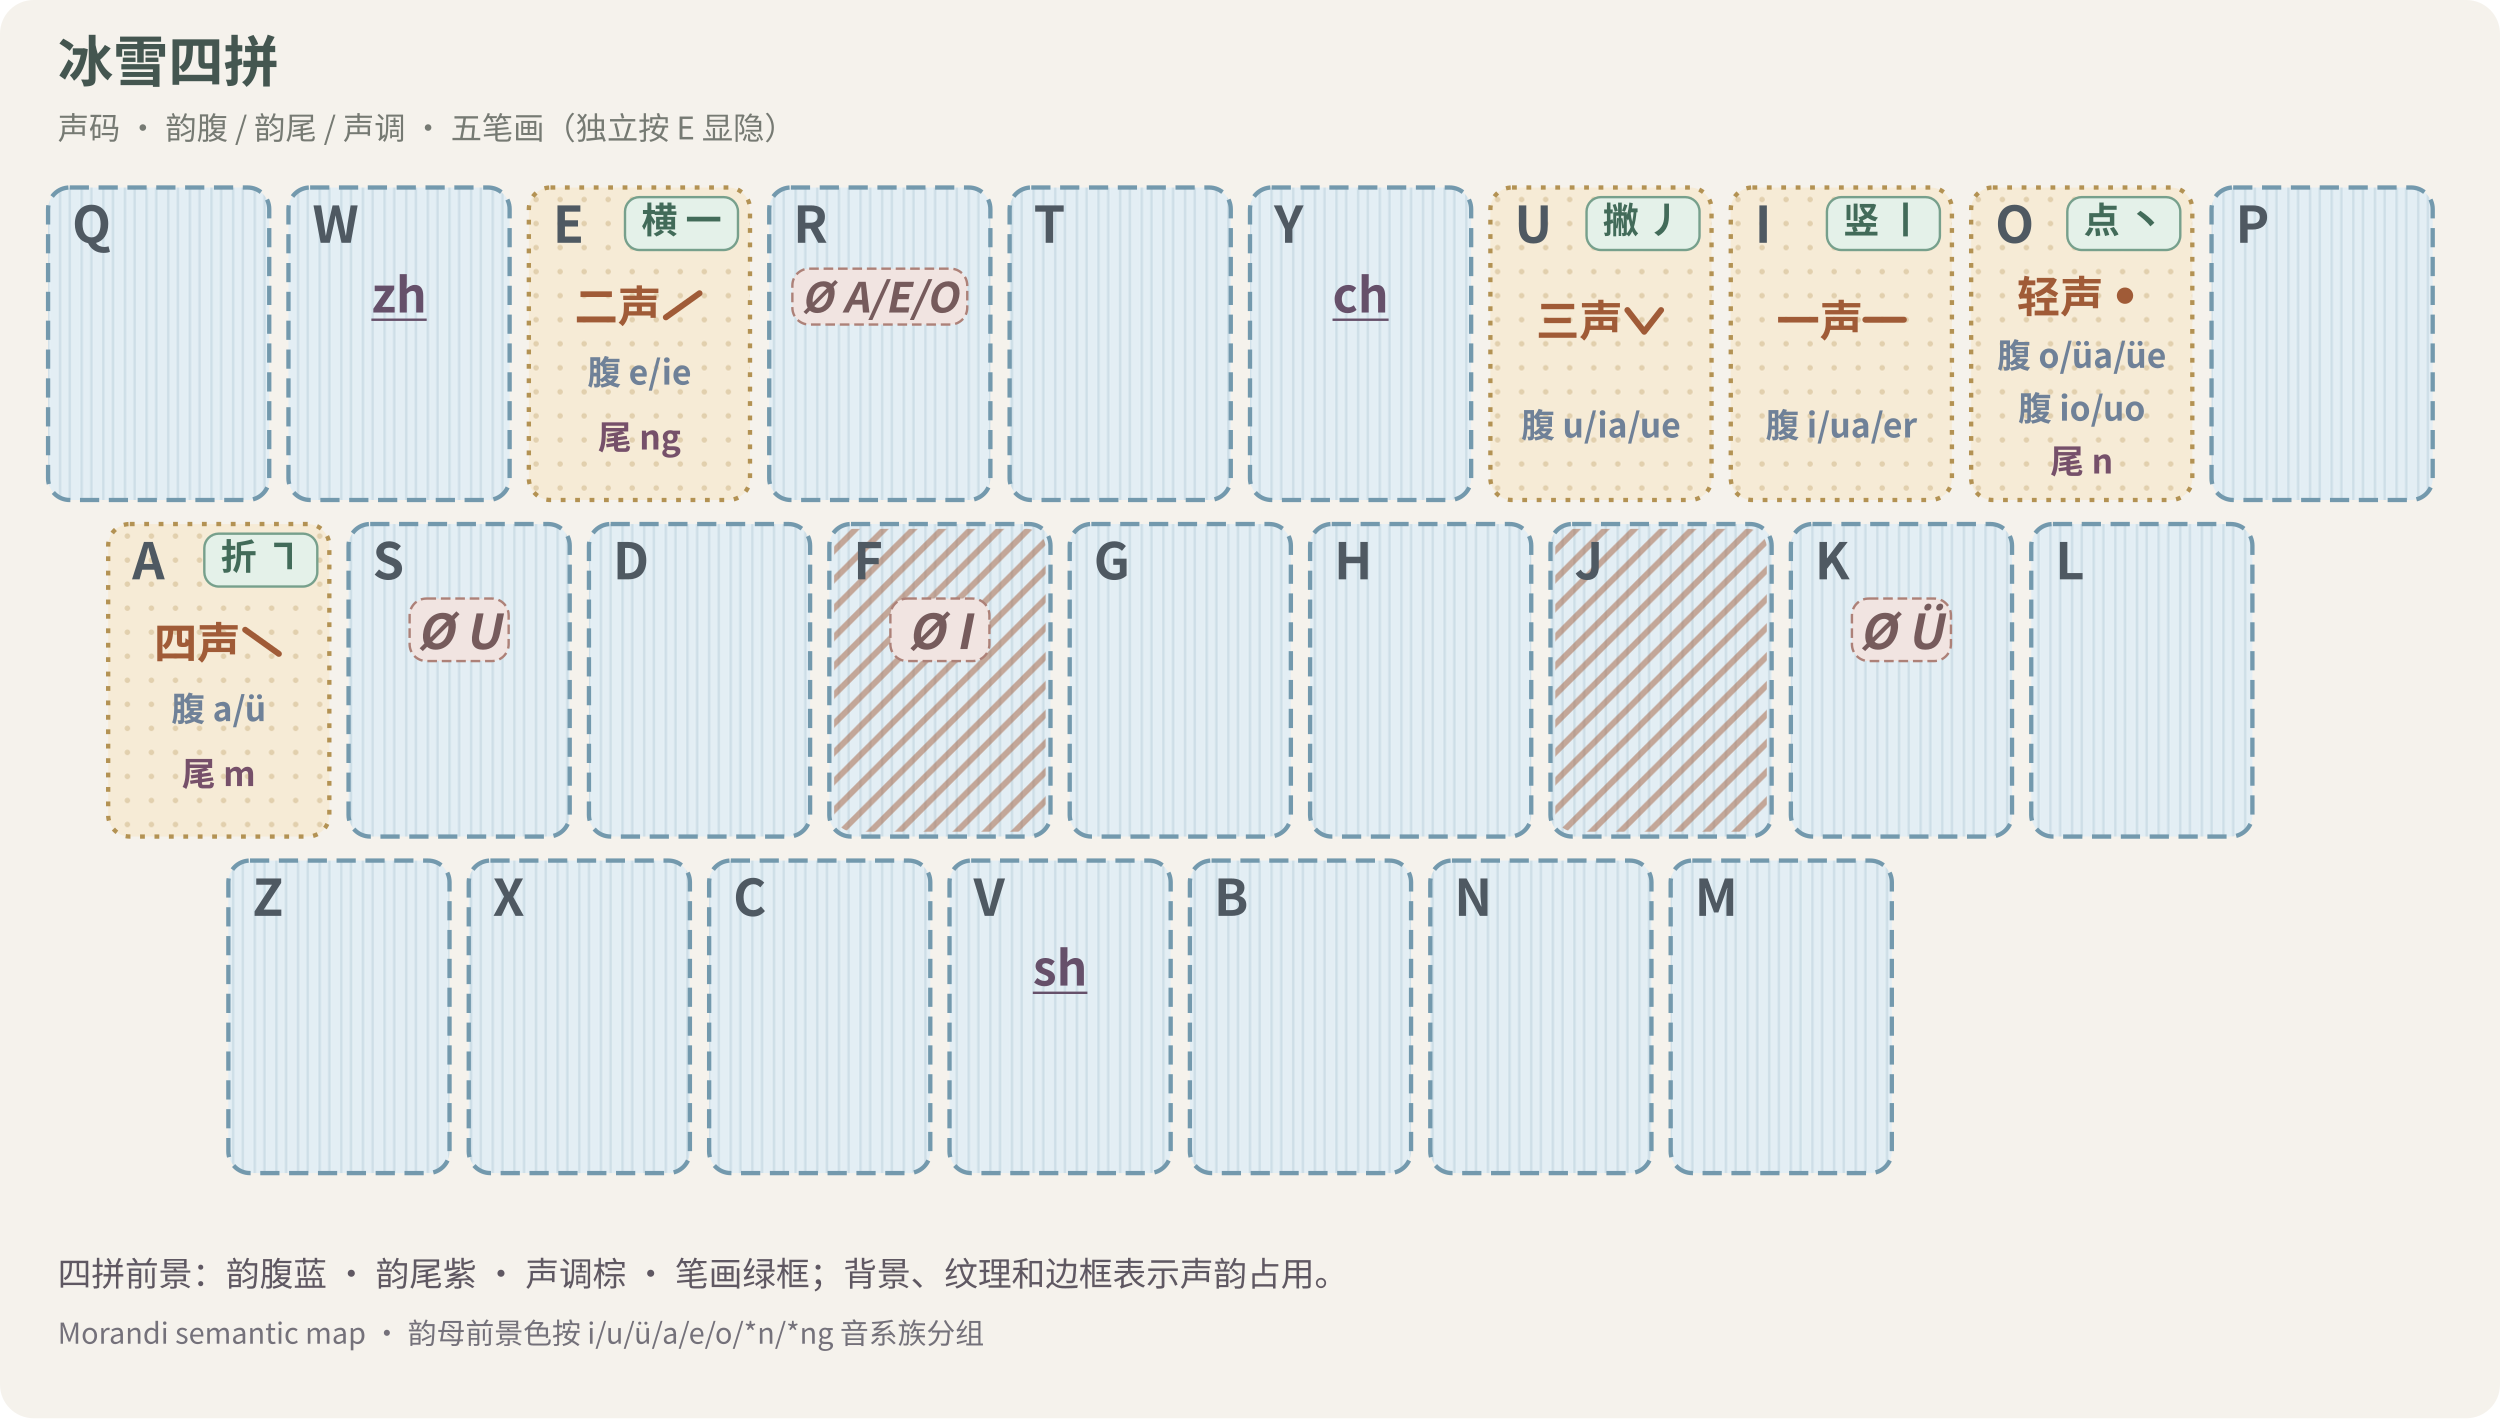
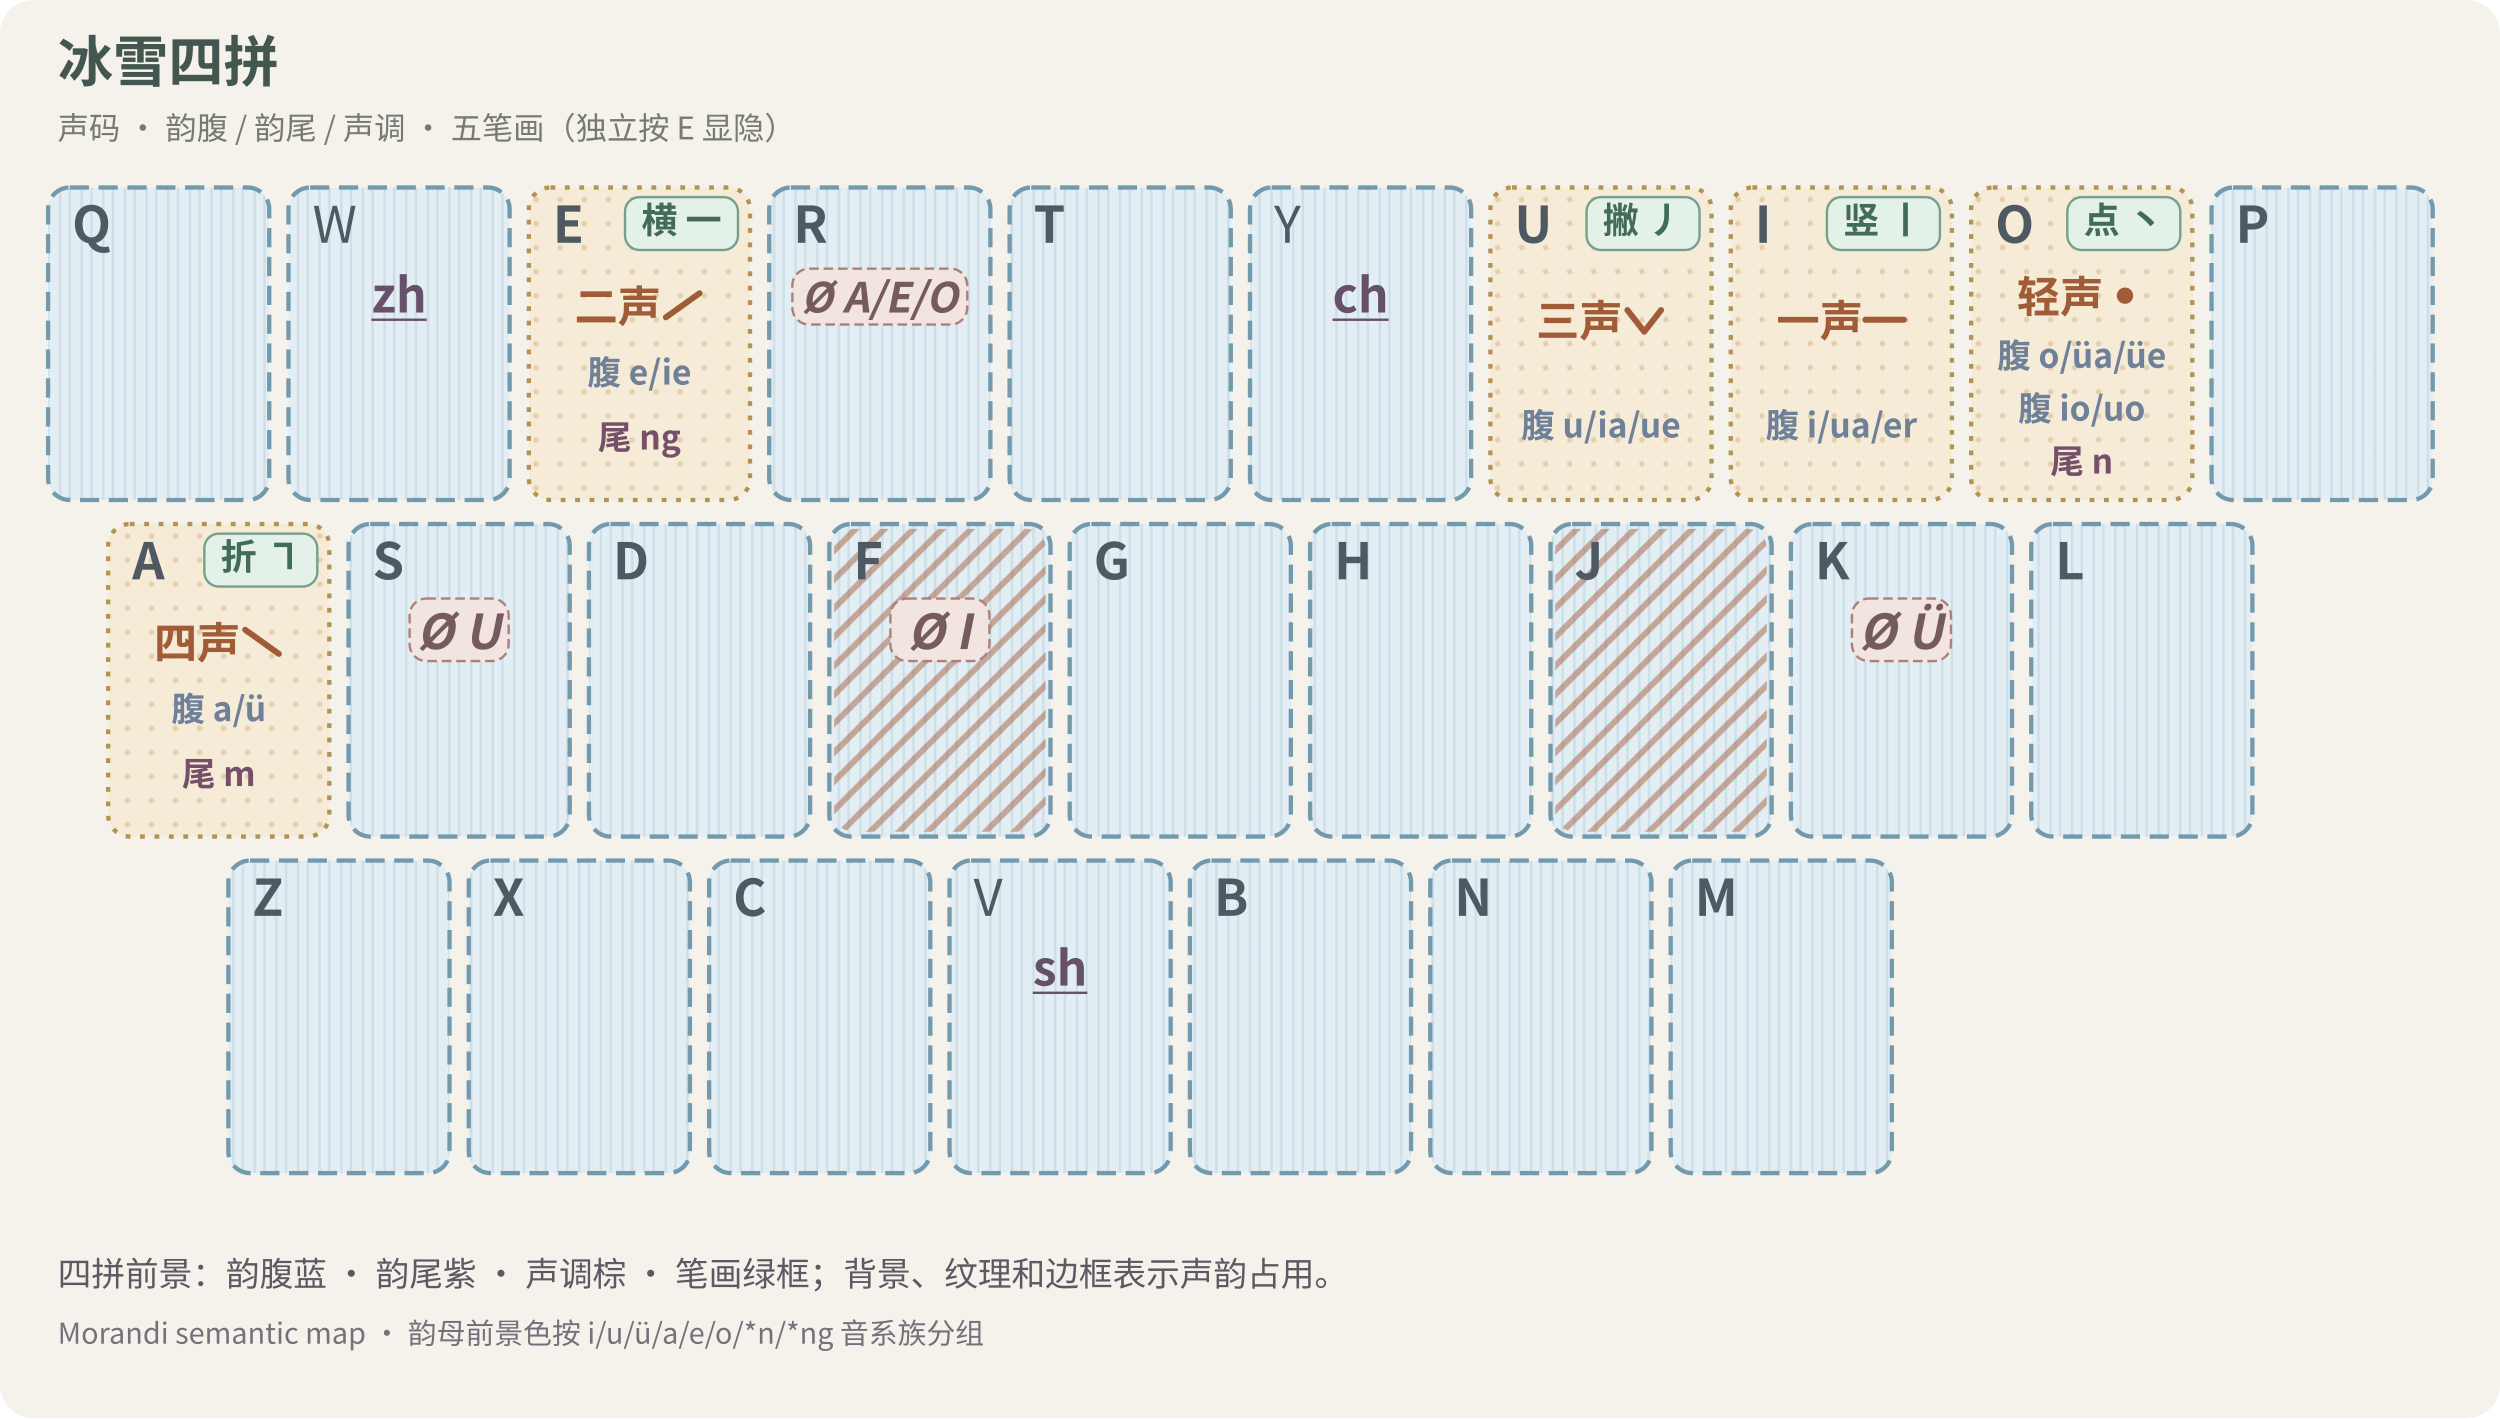
<svg xmlns="http://www.w3.org/2000/svg" class="keysvg nf4-keysvg" viewBox="0 0 1040 590" role="img" aria-labelledby="title desc">
  <defs>
    <pattern id="nf4-both" width="12" height="12" patternUnits="userSpaceOnUse">
      <rect width="12" height="12" fill="#fbfaf7" />
    </pattern>
    <pattern id="nf4-ionly" width="9" height="9" patternUnits="userSpaceOnUse">
      <rect width="9" height="9" fill="#e3eef4" />
      <path d="M2 0V9M7 0V9" stroke="#7399ad" stroke-opacity=".18" />
    </pattern>
    <pattern id="nf4-ronly" width="10" height="10" patternUnits="userSpaceOnUse">
      <rect width="10" height="10" fill="#f6ebd6" />
      <circle cx="3" cy="3" r="1.15" fill="#b39253" fill-opacity=".3" />
    </pattern>
    <pattern id="nf4-none" width="10" height="10" patternUnits="userSpaceOnUse">
      <rect width="10" height="10" fill="#eeece8" />
      <path d="M0 10L10 0" stroke="#aaa6a4" stroke-opacity=".14" />
    </pattern>
    <pattern id="nf4-multi" width="9" height="9" patternUnits="userSpaceOnUse">
      <rect width="9" height="9" fill="#f8efe2" />
      <path d="M-2 2L2-2M0 9L9 0M7 11L11 7" stroke="#9a784e" stroke-width="1.6" stroke-opacity=".27" />
    </pattern>
    <pattern id="nf4-anchor" width="12" height="12" patternUnits="userSpaceOnUse">
      <path d="M-3 3L3-3M0 12L12 0M9 15L15 9" stroke="#a05b37" stroke-width="2.5" stroke-opacity=".48" />
    </pattern>
  </defs>
  <rect width="1040" height="590" rx="14" fill="#f5f2ec" />
  <text x="24" y="34" font-family="Microsoft YaHei UI, Noto Sans CJK SC, sans-serif" font-size="23" fill="#445650" text-anchor="start" font-weight="760">冰雪四拼</text>
  <text x="24" y="58" font-family="Microsoft YaHei UI, Noto Sans CJK SC, sans-serif" font-size="13" fill="#767a73" text-anchor="start" font-weight="500">声码 · 韵腹 / 韵尾 / 声调 · 五笔画（独立按 E 显隐）</text>
  <g data-key="Q" data-role="initial-only">
    <clipPath id="snow_sipin-clip-0-0">
      <rect x="23" y="81" width="86" height="124" rx="7" />
    </clipPath>
    <rect x="20" y="78" width="92" height="130" rx="9" fill="url(#nf4-ionly)" stroke="#7399ad" stroke-width="1.8" stroke-dasharray="8 4" />
    <g clip-path="url(#snow_sipin-clip-0-0)">
      <text x="30" y="101" font-family="Microsoft YaHei UI, Noto Sans CJK SC, sans-serif" font-size="21" fill="#4f5962" text-anchor="start" font-weight="800" data-key-label="true">Q</text>
    </g>
  </g>
  <g data-key="W" data-role="initial-only">
    <clipPath id="snow_sipin-clip-0-1">
      <rect x="123" y="81" width="86" height="124" rx="7" />
    </clipPath>
    <rect x="120" y="78" width="92" height="130" rx="9" fill="url(#nf4-ionly)" stroke="#7399ad" stroke-width="1.8" stroke-dasharray="8 4" />
    <g clip-path="url(#snow_sipin-clip-0-1)">
-       <text x="130" y="101" font-family="Microsoft YaHei UI, Noto Sans CJK SC, sans-serif" font-size="21" fill="#4f5962" text-anchor="start" font-weight="800" data-key-label="true">W</text>
+       <text x="130" y="101" font-family="Microsoft YaHei UI, Noto Sans CJK SC, sans-serif" font-size="21" fill="#4f5962" text-anchor="start" font-weight="500" data-key-label="true">W</text>
      <text x="166" y="130" text-anchor="middle" font-family="Microsoft YaHei UI, Noto Sans CJK SC, sans-serif" font-size="20" font-weight="700" text-decoration="underline" fill="#66506a">zh</text>
    </g>
  </g>
  <g data-key="E" data-role="rhyme-auxiliary">
    <clipPath id="snow_sipin-clip-0-2">
      <rect x="223" y="81" width="86" height="124" rx="7" />
    </clipPath>
    <rect x="220" y="78" width="92" height="130" rx="9" fill="url(#nf4-ronly)" stroke="#b39253" stroke-width="1.8" stroke-dasharray="2 4" />
    <g clip-path="url(#snow_sipin-clip-0-2)">
      <text x="230" y="101" font-family="Microsoft YaHei UI, Noto Sans CJK SC, sans-serif" font-size="21" fill="#4f5962" text-anchor="start" font-weight="800" data-key-label="true">E</text>
      <g data-aux-badge="stroke">
        <rect x="260" y="82" width="47" height="22" rx="6" fill="#e4f1e9" stroke="#77a08c" />
        <text x="283.5" y="97" font-family="Microsoft YaHei UI, Noto Sans CJK SC, sans-serif" font-size="15" fill="#426b59" text-anchor="middle" font-weight="750" data-aux-kind="stroke">横 一</text>
      </g>
      <text x="266" y="160" font-family="Microsoft YaHei UI, Noto Sans CJK SC, sans-serif" font-size="14" fill="#6f8198" text-anchor="middle" font-weight="700" data-aux-kind="abdomen">腹 e/ie</text>
      <text x="266" y="187" font-family="Microsoft YaHei UI, Noto Sans CJK SC, sans-serif" font-size="14" fill="#76506a" text-anchor="middle" font-weight="700" data-aux-kind="tail">尾 ng</text>
      <text x="257" y="134" font-family="LXGW WenKai GB, LXGW WenKai, Kaiti SC, STKaiti, KaiTi, AR PL KaitiM GB, serif" font-size="18" fill="#a05b37" text-anchor="middle" font-weight="800" data-aux-kind="tone">二声</text>
      <g transform="translate(284 127)" data-aux-mark="tone" data-tone-mark="ˊ" data-mark-x="284" data-mark-y="127" data-mark-size="18" fill="none" stroke="#a05b37" stroke-width="2.5" stroke-linecap="round" stroke-linejoin="round">
        <path d="M-7 5L7-5" />
      </g>
    </g>
  </g>
  <g data-key="R" data-role="initial-only">
    <clipPath id="snow_sipin-clip-0-3">
      <rect x="323" y="81" width="86" height="124" rx="7" />
    </clipPath>
    <rect x="320" y="78" width="92" height="130" rx="9" fill="url(#nf4-ionly)" stroke="#7399ad" stroke-width="1.8" stroke-dasharray="8 4" />
    <g clip-path="url(#snow_sipin-clip-0-3)">
      <text x="330" y="101" font-family="Microsoft YaHei UI, Noto Sans CJK SC, sans-serif" font-size="21" fill="#4f5962" text-anchor="start" font-weight="800" data-key-label="true">R</text>
      <rect x="329.621" y="111.759" width="72.759" height="23.241" rx="7" fill="#f1e4e1" stroke="#ad8178" stroke-dasharray="4 2" />
      <text x="366" y="130" text-anchor="middle" font-family="Microsoft YaHei UI, Noto Sans CJK SC, sans-serif" font-size="17.241" font-weight="700" font-style="italic" fill="#765b5c">Ø A/E/O</text>
    </g>
  </g>
  <g data-key="T" data-role="initial-only">
    <clipPath id="snow_sipin-clip-0-4">
      <rect x="423" y="81" width="86" height="124" rx="7" />
    </clipPath>
    <rect x="420" y="78" width="92" height="130" rx="9" fill="url(#nf4-ionly)" stroke="#7399ad" stroke-width="1.8" stroke-dasharray="8 4" />
    <g clip-path="url(#snow_sipin-clip-0-4)">
      <text x="430" y="101" font-family="Microsoft YaHei UI, Noto Sans CJK SC, sans-serif" font-size="21" fill="#4f5962" text-anchor="start" font-weight="800" data-key-label="true">T</text>
    </g>
  </g>
  <g data-key="Y" data-role="initial-only">
    <clipPath id="snow_sipin-clip-0-5">
      <rect x="523" y="81" width="86" height="124" rx="7" />
    </clipPath>
    <rect x="520" y="78" width="92" height="130" rx="9" fill="url(#nf4-ionly)" stroke="#7399ad" stroke-width="1.8" stroke-dasharray="8 4" />
    <g clip-path="url(#snow_sipin-clip-0-5)">
-       <text x="530" y="101" font-family="Microsoft YaHei UI, Noto Sans CJK SC, sans-serif" font-size="21" fill="#4f5962" text-anchor="start" font-weight="800" data-key-label="true">Y</text>
+       <text x="530" y="101" font-family="Microsoft YaHei UI, Noto Sans CJK SC, sans-serif" font-size="21" fill="#4f5962" text-anchor="start" font-weight="500" data-key-label="true">Y</text>
      <text x="566" y="130" text-anchor="middle" font-family="Microsoft YaHei UI, Noto Sans CJK SC, sans-serif" font-size="20" font-weight="700" text-decoration="underline" fill="#66506a">ch</text>
    </g>
  </g>
  <g data-key="U" data-role="rhyme-auxiliary">
    <clipPath id="snow_sipin-clip-0-6">
      <rect x="623" y="81" width="86" height="124" rx="7" />
    </clipPath>
    <rect x="620" y="78" width="92" height="130" rx="9" fill="url(#nf4-ronly)" stroke="#b39253" stroke-width="1.8" stroke-dasharray="2 4" />
    <g clip-path="url(#snow_sipin-clip-0-6)">
      <text x="630" y="101" font-family="Microsoft YaHei UI, Noto Sans CJK SC, sans-serif" font-size="21" fill="#4f5962" text-anchor="start" font-weight="800" data-key-label="true">U</text>
      <g data-aux-badge="stroke">
        <rect x="660" y="82" width="47" height="22" rx="6" fill="#e4f1e9" stroke="#77a08c" />
        <text x="683.5" y="97" font-family="Microsoft YaHei UI, Noto Sans CJK SC, sans-serif" font-size="15" fill="#426b59" text-anchor="middle" font-weight="750" data-aux-kind="stroke">撇 丿</text>
      </g>
      <text x="666" y="182" font-family="Microsoft YaHei UI, Noto Sans CJK SC, sans-serif" font-size="14" fill="#6f8198" text-anchor="middle" font-weight="700" data-aux-kind="abdomen">腹 u/ia/ue</text>
      <text x="657" y="140" font-family="LXGW WenKai GB, LXGW WenKai, Kaiti SC, STKaiti, KaiTi, AR PL KaitiM GB, serif" font-size="18" fill="#a05b37" text-anchor="middle" font-weight="800" data-aux-kind="tone">三声</text>
      <g transform="translate(684 133)" data-aux-mark="tone" data-tone-mark="ˇ" data-mark-x="684" data-mark-y="133" data-mark-size="18" fill="none" stroke="#a05b37" stroke-width="2.5" stroke-linecap="round" stroke-linejoin="round">
        <path d="M-7-4L0 5L7-4" />
      </g>
    </g>
  </g>
  <g data-key="I" data-role="rhyme-auxiliary">
    <clipPath id="snow_sipin-clip-0-7">
      <rect x="723" y="81" width="86" height="124" rx="7" />
    </clipPath>
    <rect x="720" y="78" width="92" height="130" rx="9" fill="url(#nf4-ronly)" stroke="#b39253" stroke-width="1.8" stroke-dasharray="2 4" />
    <g clip-path="url(#snow_sipin-clip-0-7)">
      <text x="730" y="101" font-family="Microsoft YaHei UI, Noto Sans CJK SC, sans-serif" font-size="21" fill="#4f5962" text-anchor="start" font-weight="800" data-key-label="true">I</text>
      <g data-aux-badge="stroke">
        <rect x="760" y="82" width="47" height="22" rx="6" fill="#e4f1e9" stroke="#77a08c" />
        <text x="783.5" y="97" font-family="Microsoft YaHei UI, Noto Sans CJK SC, sans-serif" font-size="15" fill="#426b59" text-anchor="middle" font-weight="750" data-aux-kind="stroke">竖 丨</text>
      </g>
      <text x="766" y="182" font-family="Microsoft YaHei UI, Noto Sans CJK SC, sans-serif" font-size="14" fill="#6f8198" text-anchor="middle" font-weight="700" data-aux-kind="abdomen">腹 i/ua/er</text>
      <text x="757" y="140" font-family="LXGW WenKai GB, LXGW WenKai, Kaiti SC, STKaiti, KaiTi, AR PL KaitiM GB, serif" font-size="18" fill="#a05b37" text-anchor="middle" font-weight="800" data-aux-kind="tone">一声</text>
      <g transform="translate(784 133)" data-aux-mark="tone" data-tone-mark="ˉ" data-mark-x="784" data-mark-y="133" data-mark-size="18" fill="none" stroke="#a05b37" stroke-width="2.5" stroke-linecap="round" stroke-linejoin="round">
        <path d="M-8 0H8" />
      </g>
    </g>
  </g>
  <g data-key="O" data-role="rhyme-auxiliary">
    <clipPath id="snow_sipin-clip-0-8">
      <rect x="823" y="81" width="86" height="124" rx="7" />
    </clipPath>
    <rect x="820" y="78" width="92" height="130" rx="9" fill="url(#nf4-ronly)" stroke="#b39253" stroke-width="1.8" stroke-dasharray="2 4" />
    <g clip-path="url(#snow_sipin-clip-0-8)">
      <text x="830" y="101" font-family="Microsoft YaHei UI, Noto Sans CJK SC, sans-serif" font-size="21" fill="#4f5962" text-anchor="start" font-weight="800" data-key-label="true">O</text>
      <g data-aux-badge="stroke">
        <rect x="860" y="82" width="47" height="22" rx="6" fill="#e4f1e9" stroke="#77a08c" />
        <text x="883.5" y="97" font-family="Microsoft YaHei UI, Noto Sans CJK SC, sans-serif" font-size="15" fill="#426b59" text-anchor="middle" font-weight="750" data-aux-kind="stroke">点 丶</text>
      </g>
      <text x="866" y="153" font-family="Microsoft YaHei UI, Noto Sans CJK SC, sans-serif" font-size="14" fill="#6f8198" text-anchor="middle" font-weight="700" data-aux-kind="abdomen">腹 o/üa/üe</text>
      <text x="866" y="175" font-family="Microsoft YaHei UI, Noto Sans CJK SC, sans-serif" font-size="14" fill="#6f8198" text-anchor="middle" font-weight="700" data-aux-kind="abdomen">腹 io/uo</text>
      <text x="866" y="197" font-family="Microsoft YaHei UI, Noto Sans CJK SC, sans-serif" font-size="14" fill="#76506a" text-anchor="middle" font-weight="700" data-aux-kind="tail">尾 n</text>
      <text x="857" y="130" font-family="LXGW WenKai GB, LXGW WenKai, Kaiti SC, STKaiti, KaiTi, AR PL KaitiM GB, serif" font-size="18" fill="#a05b37" text-anchor="middle" font-weight="800" data-aux-kind="tone">轻声</text>
      <g transform="translate(884 123)" data-aux-mark="tone" data-tone-mark="·" data-mark-x="884" data-mark-y="123" data-mark-size="18" fill="none" stroke="#a05b37" stroke-width="2.5" stroke-linecap="round" stroke-linejoin="round">
        <circle cx="0" cy="0" r="3.4" fill="#a05b37" stroke="none" />
      </g>
    </g>
  </g>
  <g data-key="P" data-role="initial-only">
    <clipPath id="snow_sipin-clip-0-9">
      <rect x="923" y="81" width="86" height="124" rx="7" />
    </clipPath>
    <rect x="920" y="78" width="92" height="130" rx="9" fill="url(#nf4-ionly)" stroke="#7399ad" stroke-width="1.8" stroke-dasharray="8 4" />
    <g clip-path="url(#snow_sipin-clip-0-9)">
      <text x="930" y="101" font-family="Microsoft YaHei UI, Noto Sans CJK SC, sans-serif" font-size="21" fill="#4f5962" text-anchor="start" font-weight="800" data-key-label="true">P</text>
    </g>
  </g>
  <g data-key="A" data-role="rhyme-auxiliary">
    <clipPath id="snow_sipin-clip-1-0">
      <rect x="48" y="221" width="86" height="124" rx="7" />
    </clipPath>
    <rect x="45" y="218" width="92" height="130" rx="9" fill="url(#nf4-ronly)" stroke="#b39253" stroke-width="1.8" stroke-dasharray="2 4" />
    <g clip-path="url(#snow_sipin-clip-1-0)">
      <text x="55" y="241" font-family="Microsoft YaHei UI, Noto Sans CJK SC, sans-serif" font-size="21" fill="#4f5962" text-anchor="start" font-weight="800" data-key-label="true">A</text>
      <g data-aux-badge="stroke">
        <rect x="85" y="222" width="47" height="22" rx="6" fill="#e4f1e9" stroke="#77a08c" />
        <text x="108.5" y="237" font-family="Microsoft YaHei UI, Noto Sans CJK SC, sans-serif" font-size="15" fill="#426b59" text-anchor="middle" font-weight="750" data-aux-kind="stroke">折 ㇕</text>
      </g>
      <text x="91" y="300" font-family="Microsoft YaHei UI, Noto Sans CJK SC, sans-serif" font-size="14" fill="#6f8198" text-anchor="middle" font-weight="700" data-aux-kind="abdomen">腹 a/ü</text>
      <text x="91" y="327" font-family="Microsoft YaHei UI, Noto Sans CJK SC, sans-serif" font-size="14" fill="#76506a" text-anchor="middle" font-weight="700" data-aux-kind="tail">尾 m</text>
      <text x="82" y="274" font-family="LXGW WenKai GB, LXGW WenKai, Kaiti SC, STKaiti, KaiTi, AR PL KaitiM GB, serif" font-size="18" fill="#a05b37" text-anchor="middle" font-weight="800" data-aux-kind="tone">四声</text>
      <g transform="translate(109 267)" data-aux-mark="tone" data-tone-mark="ˋ" data-mark-x="109" data-mark-y="267" data-mark-size="18" fill="none" stroke="#a05b37" stroke-width="2.5" stroke-linecap="round" stroke-linejoin="round">
        <path d="M-7-5L7 5" />
      </g>
    </g>
  </g>
  <g data-key="S" data-role="initial-only">
    <clipPath id="snow_sipin-clip-1-1">
      <rect x="148" y="221" width="86" height="124" rx="7" />
    </clipPath>
    <rect x="145" y="218" width="92" height="130" rx="9" fill="url(#nf4-ionly)" stroke="#7399ad" stroke-width="1.8" stroke-dasharray="8 4" />
    <g clip-path="url(#snow_sipin-clip-1-1)">
      <text x="155" y="241" font-family="Microsoft YaHei UI, Noto Sans CJK SC, sans-serif" font-size="21" fill="#4f5962" text-anchor="start" font-weight="800" data-key-label="true">S</text>
      <rect x="170.4" y="249" width="41.2" height="26" rx="7" fill="#f1e4e1" stroke="#ad8178" stroke-dasharray="4 2" />
      <text x="191" y="270" text-anchor="middle" font-family="Microsoft YaHei UI, Noto Sans CJK SC, sans-serif" font-size="20" font-weight="700" font-style="italic" fill="#765b5c">Ø U</text>
    </g>
  </g>
  <g data-key="D" data-role="initial-only">
    <clipPath id="snow_sipin-clip-1-2">
      <rect x="248" y="221" width="86" height="124" rx="7" />
    </clipPath>
    <rect x="245" y="218" width="92" height="130" rx="9" fill="url(#nf4-ionly)" stroke="#7399ad" stroke-width="1.8" stroke-dasharray="8 4" />
    <g clip-path="url(#snow_sipin-clip-1-2)">
      <text x="255" y="241" font-family="Microsoft YaHei UI, Noto Sans CJK SC, sans-serif" font-size="21" fill="#4f5962" text-anchor="start" font-weight="800" data-key-label="true">D</text>
    </g>
  </g>
  <g data-key="F" data-role="initial-only">
    <clipPath id="snow_sipin-clip-1-3">
      <rect x="348" y="221" width="86" height="124" rx="7" />
    </clipPath>
    <rect x="345" y="218" width="92" height="130" rx="9" fill="url(#nf4-ionly)" stroke="#7399ad" stroke-width="1.8" stroke-dasharray="8 4" />
    <rect x="347" y="220" width="88" height="126" rx="8" fill="url(#nf4-anchor)" pointer-events="none" />
    <g clip-path="url(#snow_sipin-clip-1-3)">
      <text x="355" y="241" font-family="Microsoft YaHei UI, Noto Sans CJK SC, sans-serif" font-size="21" fill="#4f5962" text-anchor="start" font-weight="800" data-key-label="true">F</text>
      <rect x="370.4" y="249" width="41.2" height="26" rx="7" fill="#f1e4e1" stroke="#ad8178" stroke-dasharray="4 2" />
      <text x="391" y="270" text-anchor="middle" font-family="Microsoft YaHei UI, Noto Sans CJK SC, sans-serif" font-size="20" font-weight="700" font-style="italic" fill="#765b5c">Ø I</text>
    </g>
  </g>
  <g data-key="G" data-role="initial-only">
    <clipPath id="snow_sipin-clip-1-4">
      <rect x="448" y="221" width="86" height="124" rx="7" />
    </clipPath>
    <rect x="445" y="218" width="92" height="130" rx="9" fill="url(#nf4-ionly)" stroke="#7399ad" stroke-width="1.8" stroke-dasharray="8 4" />
    <g clip-path="url(#snow_sipin-clip-1-4)">
      <text x="455" y="241" font-family="Microsoft YaHei UI, Noto Sans CJK SC, sans-serif" font-size="21" fill="#4f5962" text-anchor="start" font-weight="800" data-key-label="true">G</text>
    </g>
  </g>
  <g data-key="H" data-role="initial-only">
    <clipPath id="snow_sipin-clip-1-5">
      <rect x="548" y="221" width="86" height="124" rx="7" />
    </clipPath>
    <rect x="545" y="218" width="92" height="130" rx="9" fill="url(#nf4-ionly)" stroke="#7399ad" stroke-width="1.8" stroke-dasharray="8 4" />
    <g clip-path="url(#snow_sipin-clip-1-5)">
      <text x="555" y="241" font-family="Microsoft YaHei UI, Noto Sans CJK SC, sans-serif" font-size="21" fill="#4f5962" text-anchor="start" font-weight="800" data-key-label="true">H</text>
    </g>
  </g>
  <g data-key="J" data-role="initial-only">
    <clipPath id="snow_sipin-clip-1-6">
      <rect x="648" y="221" width="86" height="124" rx="7" />
    </clipPath>
    <rect x="645" y="218" width="92" height="130" rx="9" fill="url(#nf4-ionly)" stroke="#7399ad" stroke-width="1.8" stroke-dasharray="8 4" />
    <rect x="647" y="220" width="88" height="126" rx="8" fill="url(#nf4-anchor)" pointer-events="none" />
    <g clip-path="url(#snow_sipin-clip-1-6)">
      <text x="655" y="241" font-family="Microsoft YaHei UI, Noto Sans CJK SC, sans-serif" font-size="21" fill="#4f5962" text-anchor="start" font-weight="800" data-key-label="true">J</text>
    </g>
  </g>
  <g data-key="K" data-role="initial-only">
    <clipPath id="snow_sipin-clip-1-7">
      <rect x="748" y="221" width="86" height="124" rx="7" />
    </clipPath>
    <rect x="745" y="218" width="92" height="130" rx="9" fill="url(#nf4-ionly)" stroke="#7399ad" stroke-width="1.8" stroke-dasharray="8 4" />
    <g clip-path="url(#snow_sipin-clip-1-7)">
      <text x="755" y="241" font-family="Microsoft YaHei UI, Noto Sans CJK SC, sans-serif" font-size="21" fill="#4f5962" text-anchor="start" font-weight="800" data-key-label="true">K</text>
      <rect x="770.4" y="249" width="41.2" height="26" rx="7" fill="#f1e4e1" stroke="#ad8178" stroke-dasharray="4 2" />
      <text x="791" y="270" text-anchor="middle" font-family="Microsoft YaHei UI, Noto Sans CJK SC, sans-serif" font-size="20" font-weight="700" font-style="italic" fill="#765b5c">Ø Ü</text>
    </g>
  </g>
  <g data-key="L" data-role="initial-only">
    <clipPath id="snow_sipin-clip-1-8">
      <rect x="848" y="221" width="86" height="124" rx="7" />
    </clipPath>
    <rect x="845" y="218" width="92" height="130" rx="9" fill="url(#nf4-ionly)" stroke="#7399ad" stroke-width="1.8" stroke-dasharray="8 4" />
    <g clip-path="url(#snow_sipin-clip-1-8)">
      <text x="855" y="241" font-family="Microsoft YaHei UI, Noto Sans CJK SC, sans-serif" font-size="21" fill="#4f5962" text-anchor="start" font-weight="800" data-key-label="true">L</text>
    </g>
  </g>
  <g data-key="Z" data-role="initial-only">
    <clipPath id="snow_sipin-clip-2-0">
      <rect x="98" y="361" width="86" height="124" rx="7" />
    </clipPath>
    <rect x="95" y="358" width="92" height="130" rx="9" fill="url(#nf4-ionly)" stroke="#7399ad" stroke-width="1.8" stroke-dasharray="8 4" />
    <g clip-path="url(#snow_sipin-clip-2-0)">
      <text x="105" y="381" font-family="Microsoft YaHei UI, Noto Sans CJK SC, sans-serif" font-size="21" fill="#4f5962" text-anchor="start" font-weight="800" data-key-label="true">Z</text>
    </g>
  </g>
  <g data-key="X" data-role="initial-only">
    <clipPath id="snow_sipin-clip-2-1">
      <rect x="198" y="361" width="86" height="124" rx="7" />
    </clipPath>
    <rect x="195" y="358" width="92" height="130" rx="9" fill="url(#nf4-ionly)" stroke="#7399ad" stroke-width="1.8" stroke-dasharray="8 4" />
    <g clip-path="url(#snow_sipin-clip-2-1)">
      <text x="205" y="381" font-family="Microsoft YaHei UI, Noto Sans CJK SC, sans-serif" font-size="21" fill="#4f5962" text-anchor="start" font-weight="800" data-key-label="true">X</text>
    </g>
  </g>
  <g data-key="C" data-role="initial-only">
    <clipPath id="snow_sipin-clip-2-2">
      <rect x="298" y="361" width="86" height="124" rx="7" />
    </clipPath>
    <rect x="295" y="358" width="92" height="130" rx="9" fill="url(#nf4-ionly)" stroke="#7399ad" stroke-width="1.8" stroke-dasharray="8 4" />
    <g clip-path="url(#snow_sipin-clip-2-2)">
      <text x="305" y="381" font-family="Microsoft YaHei UI, Noto Sans CJK SC, sans-serif" font-size="21" fill="#4f5962" text-anchor="start" font-weight="800" data-key-label="true">C</text>
    </g>
  </g>
  <g data-key="V" data-role="initial-only">
    <clipPath id="snow_sipin-clip-2-3">
      <rect x="398" y="361" width="86" height="124" rx="7" />
    </clipPath>
    <rect x="395" y="358" width="92" height="130" rx="9" fill="url(#nf4-ionly)" stroke="#7399ad" stroke-width="1.8" stroke-dasharray="8 4" />
    <g clip-path="url(#snow_sipin-clip-2-3)">
-       <text x="405" y="381" font-family="Microsoft YaHei UI, Noto Sans CJK SC, sans-serif" font-size="21" fill="#4f5962" text-anchor="start" font-weight="800" data-key-label="true">V</text>
+       <text x="405" y="381" font-family="Microsoft YaHei UI, Noto Sans CJK SC, sans-serif" font-size="21" fill="#4f5962" text-anchor="start" font-weight="500" data-key-label="true">V</text>
      <text x="441" y="410" text-anchor="middle" font-family="Microsoft YaHei UI, Noto Sans CJK SC, sans-serif" font-size="20" font-weight="700" text-decoration="underline" fill="#66506a">sh</text>
    </g>
  </g>
  <g data-key="B" data-role="initial-only">
    <clipPath id="snow_sipin-clip-2-4">
      <rect x="498" y="361" width="86" height="124" rx="7" />
    </clipPath>
    <rect x="495" y="358" width="92" height="130" rx="9" fill="url(#nf4-ionly)" stroke="#7399ad" stroke-width="1.8" stroke-dasharray="8 4" />
    <g clip-path="url(#snow_sipin-clip-2-4)">
      <text x="505" y="381" font-family="Microsoft YaHei UI, Noto Sans CJK SC, sans-serif" font-size="21" fill="#4f5962" text-anchor="start" font-weight="800" data-key-label="true">B</text>
    </g>
  </g>
  <g data-key="N" data-role="initial-only">
    <clipPath id="snow_sipin-clip-2-5">
      <rect x="598" y="361" width="86" height="124" rx="7" />
    </clipPath>
    <rect x="595" y="358" width="92" height="130" rx="9" fill="url(#nf4-ionly)" stroke="#7399ad" stroke-width="1.8" stroke-dasharray="8 4" />
    <g clip-path="url(#snow_sipin-clip-2-5)">
      <text x="605" y="381" font-family="Microsoft YaHei UI, Noto Sans CJK SC, sans-serif" font-size="21" fill="#4f5962" text-anchor="start" font-weight="800" data-key-label="true">N</text>
    </g>
  </g>
  <g data-key="M" data-role="initial-only">
    <clipPath id="snow_sipin-clip-2-6">
      <rect x="698" y="361" width="86" height="124" rx="7" />
    </clipPath>
    <rect x="695" y="358" width="92" height="130" rx="9" fill="url(#nf4-ionly)" stroke="#7399ad" stroke-width="1.8" stroke-dasharray="8 4" />
    <g clip-path="url(#snow_sipin-clip-2-6)">
      <text x="705" y="381" font-family="Microsoft YaHei UI, Noto Sans CJK SC, sans-serif" font-size="21" fill="#4f5962" text-anchor="start" font-weight="800" data-key-label="true">M</text>
    </g>
  </g>
  <text x="24" y="535" font-family="Microsoft YaHei UI, Noto Sans CJK SC, sans-serif" font-size="14" fill="#5f5862" text-anchor="start" font-weight="500">四拼前景：韵腹蓝 · 韵尾紫 · 声调棕 · 笔画绿框；背景、纹理和边框表示声韵占用。</text>
  <text x="24" y="559" font-family="Microsoft YaHei UI, Noto Sans CJK SC, sans-serif" font-size="12" fill="#74717a" text-anchor="start" font-weight="500">Morandi semantic map · 韵母前景色按 i/u/ü/a/e/o/*n/*ng 音系族分组</text>
</svg>
